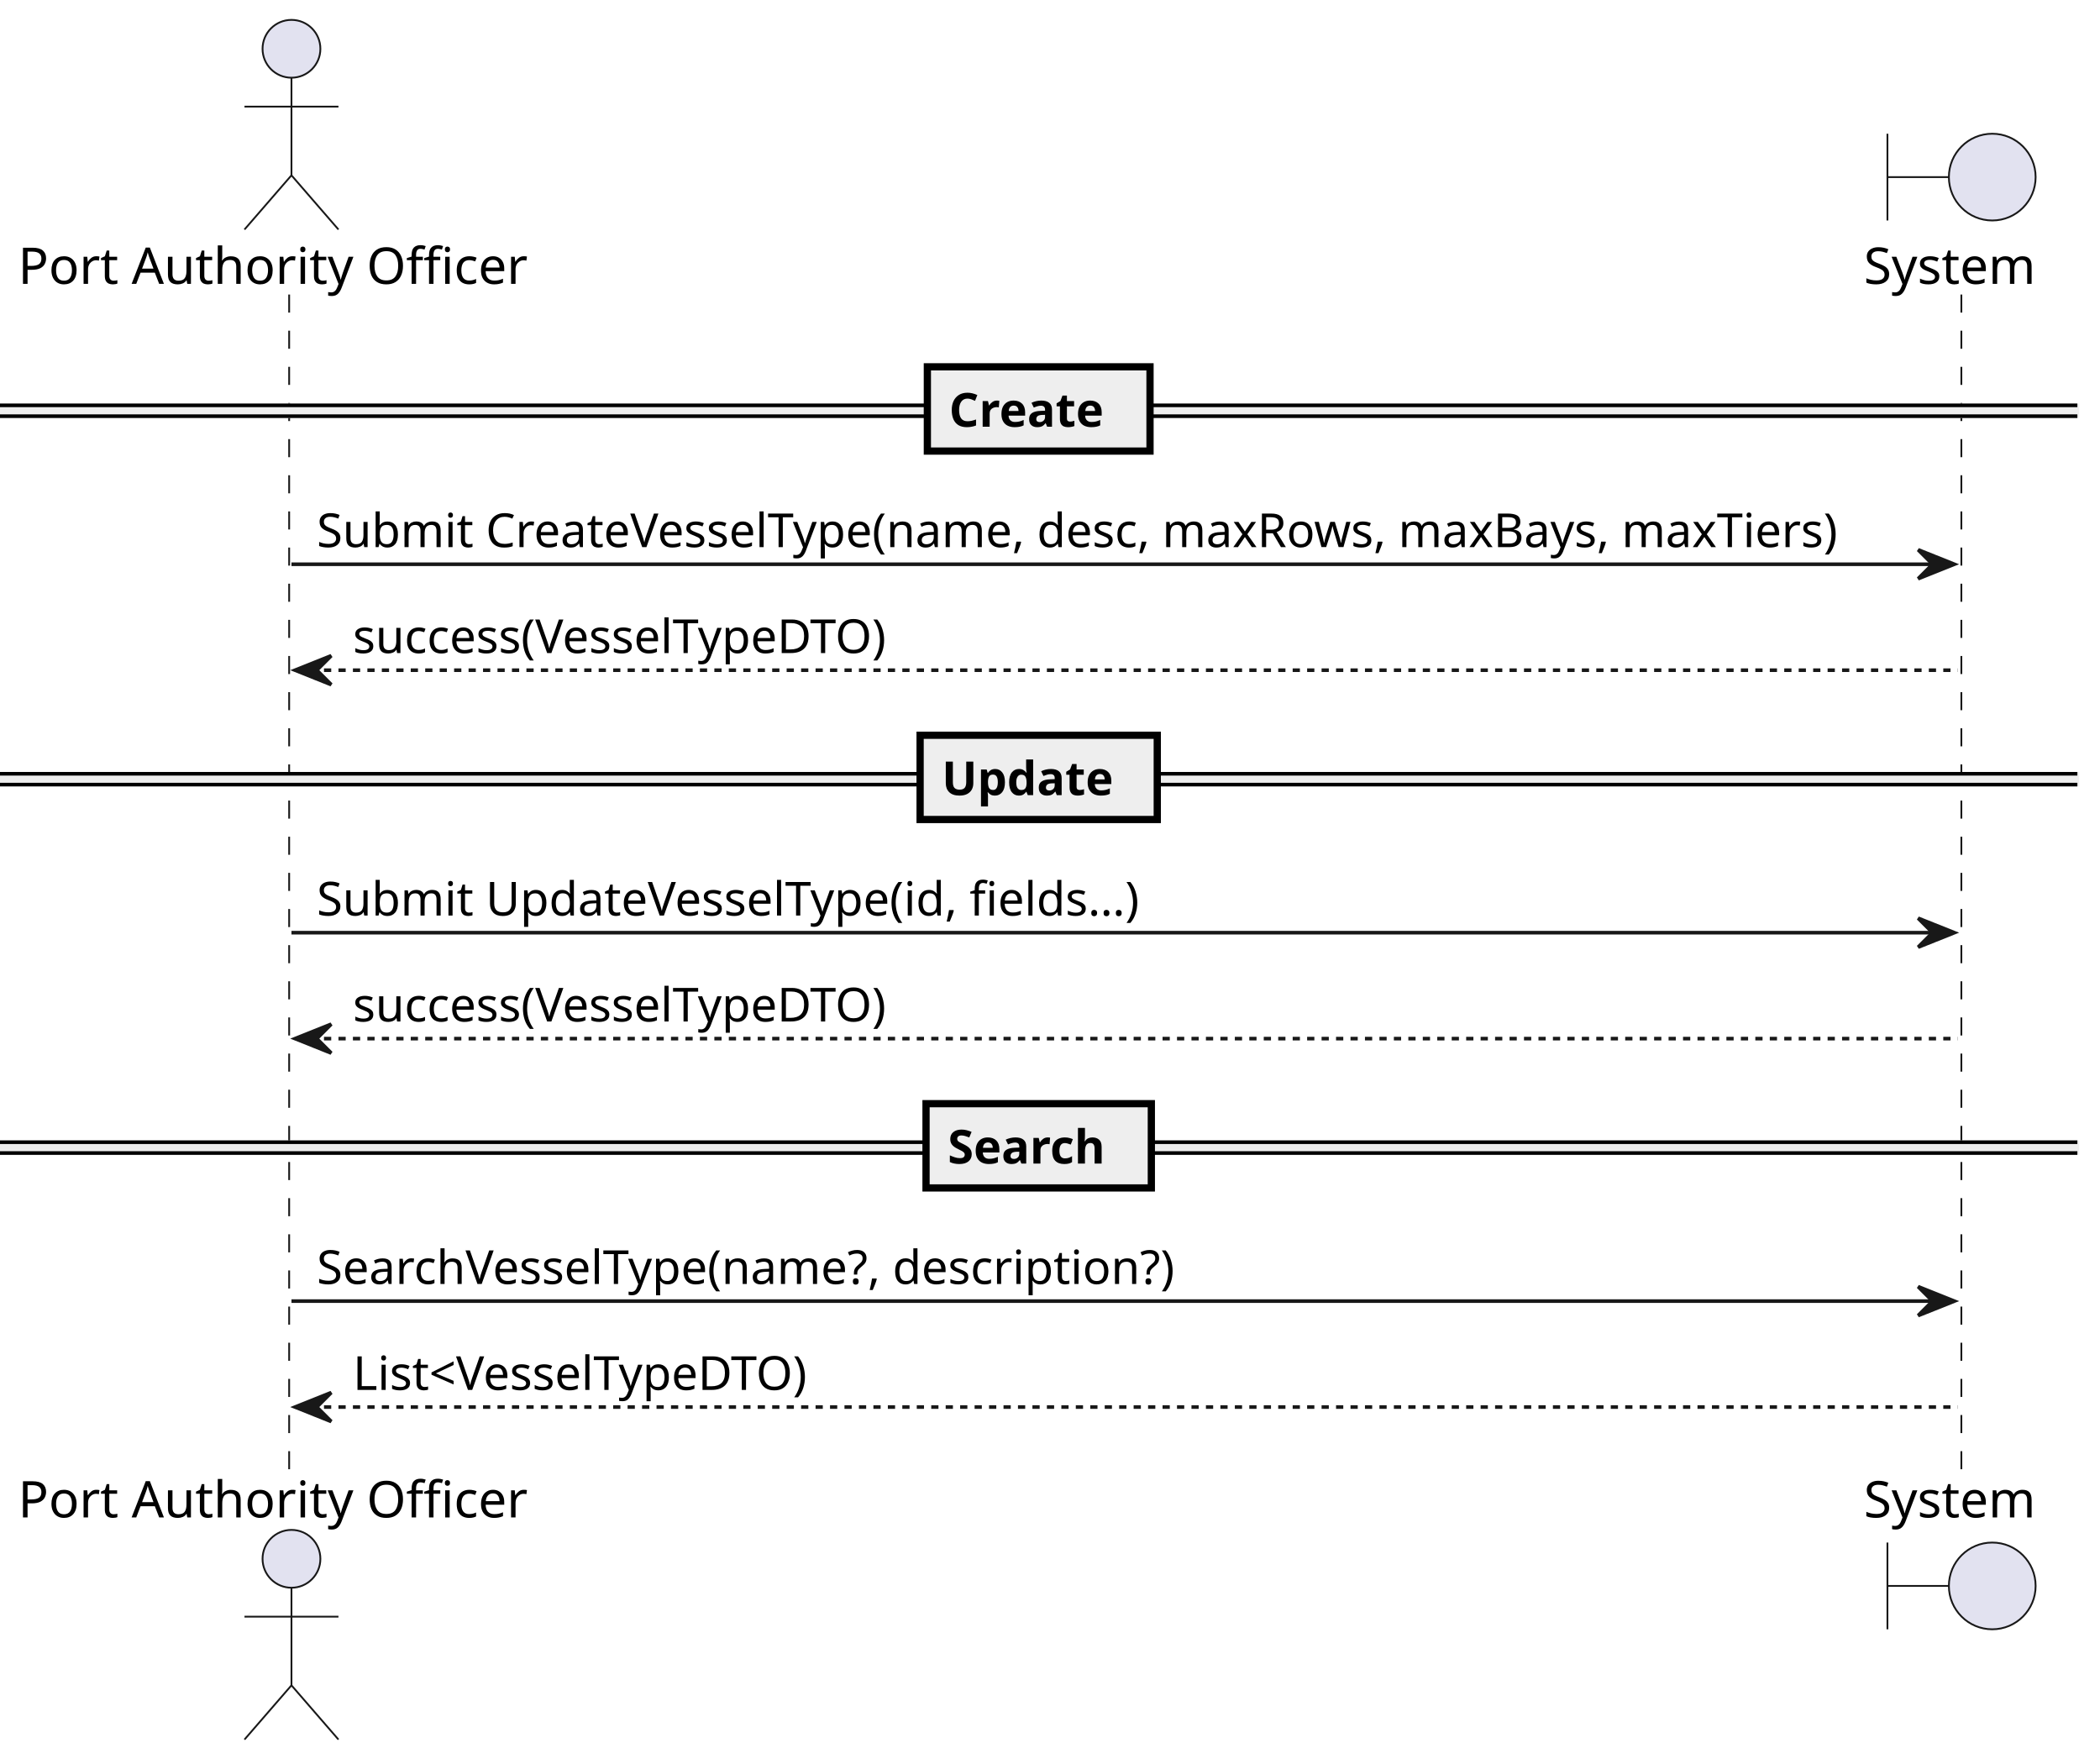
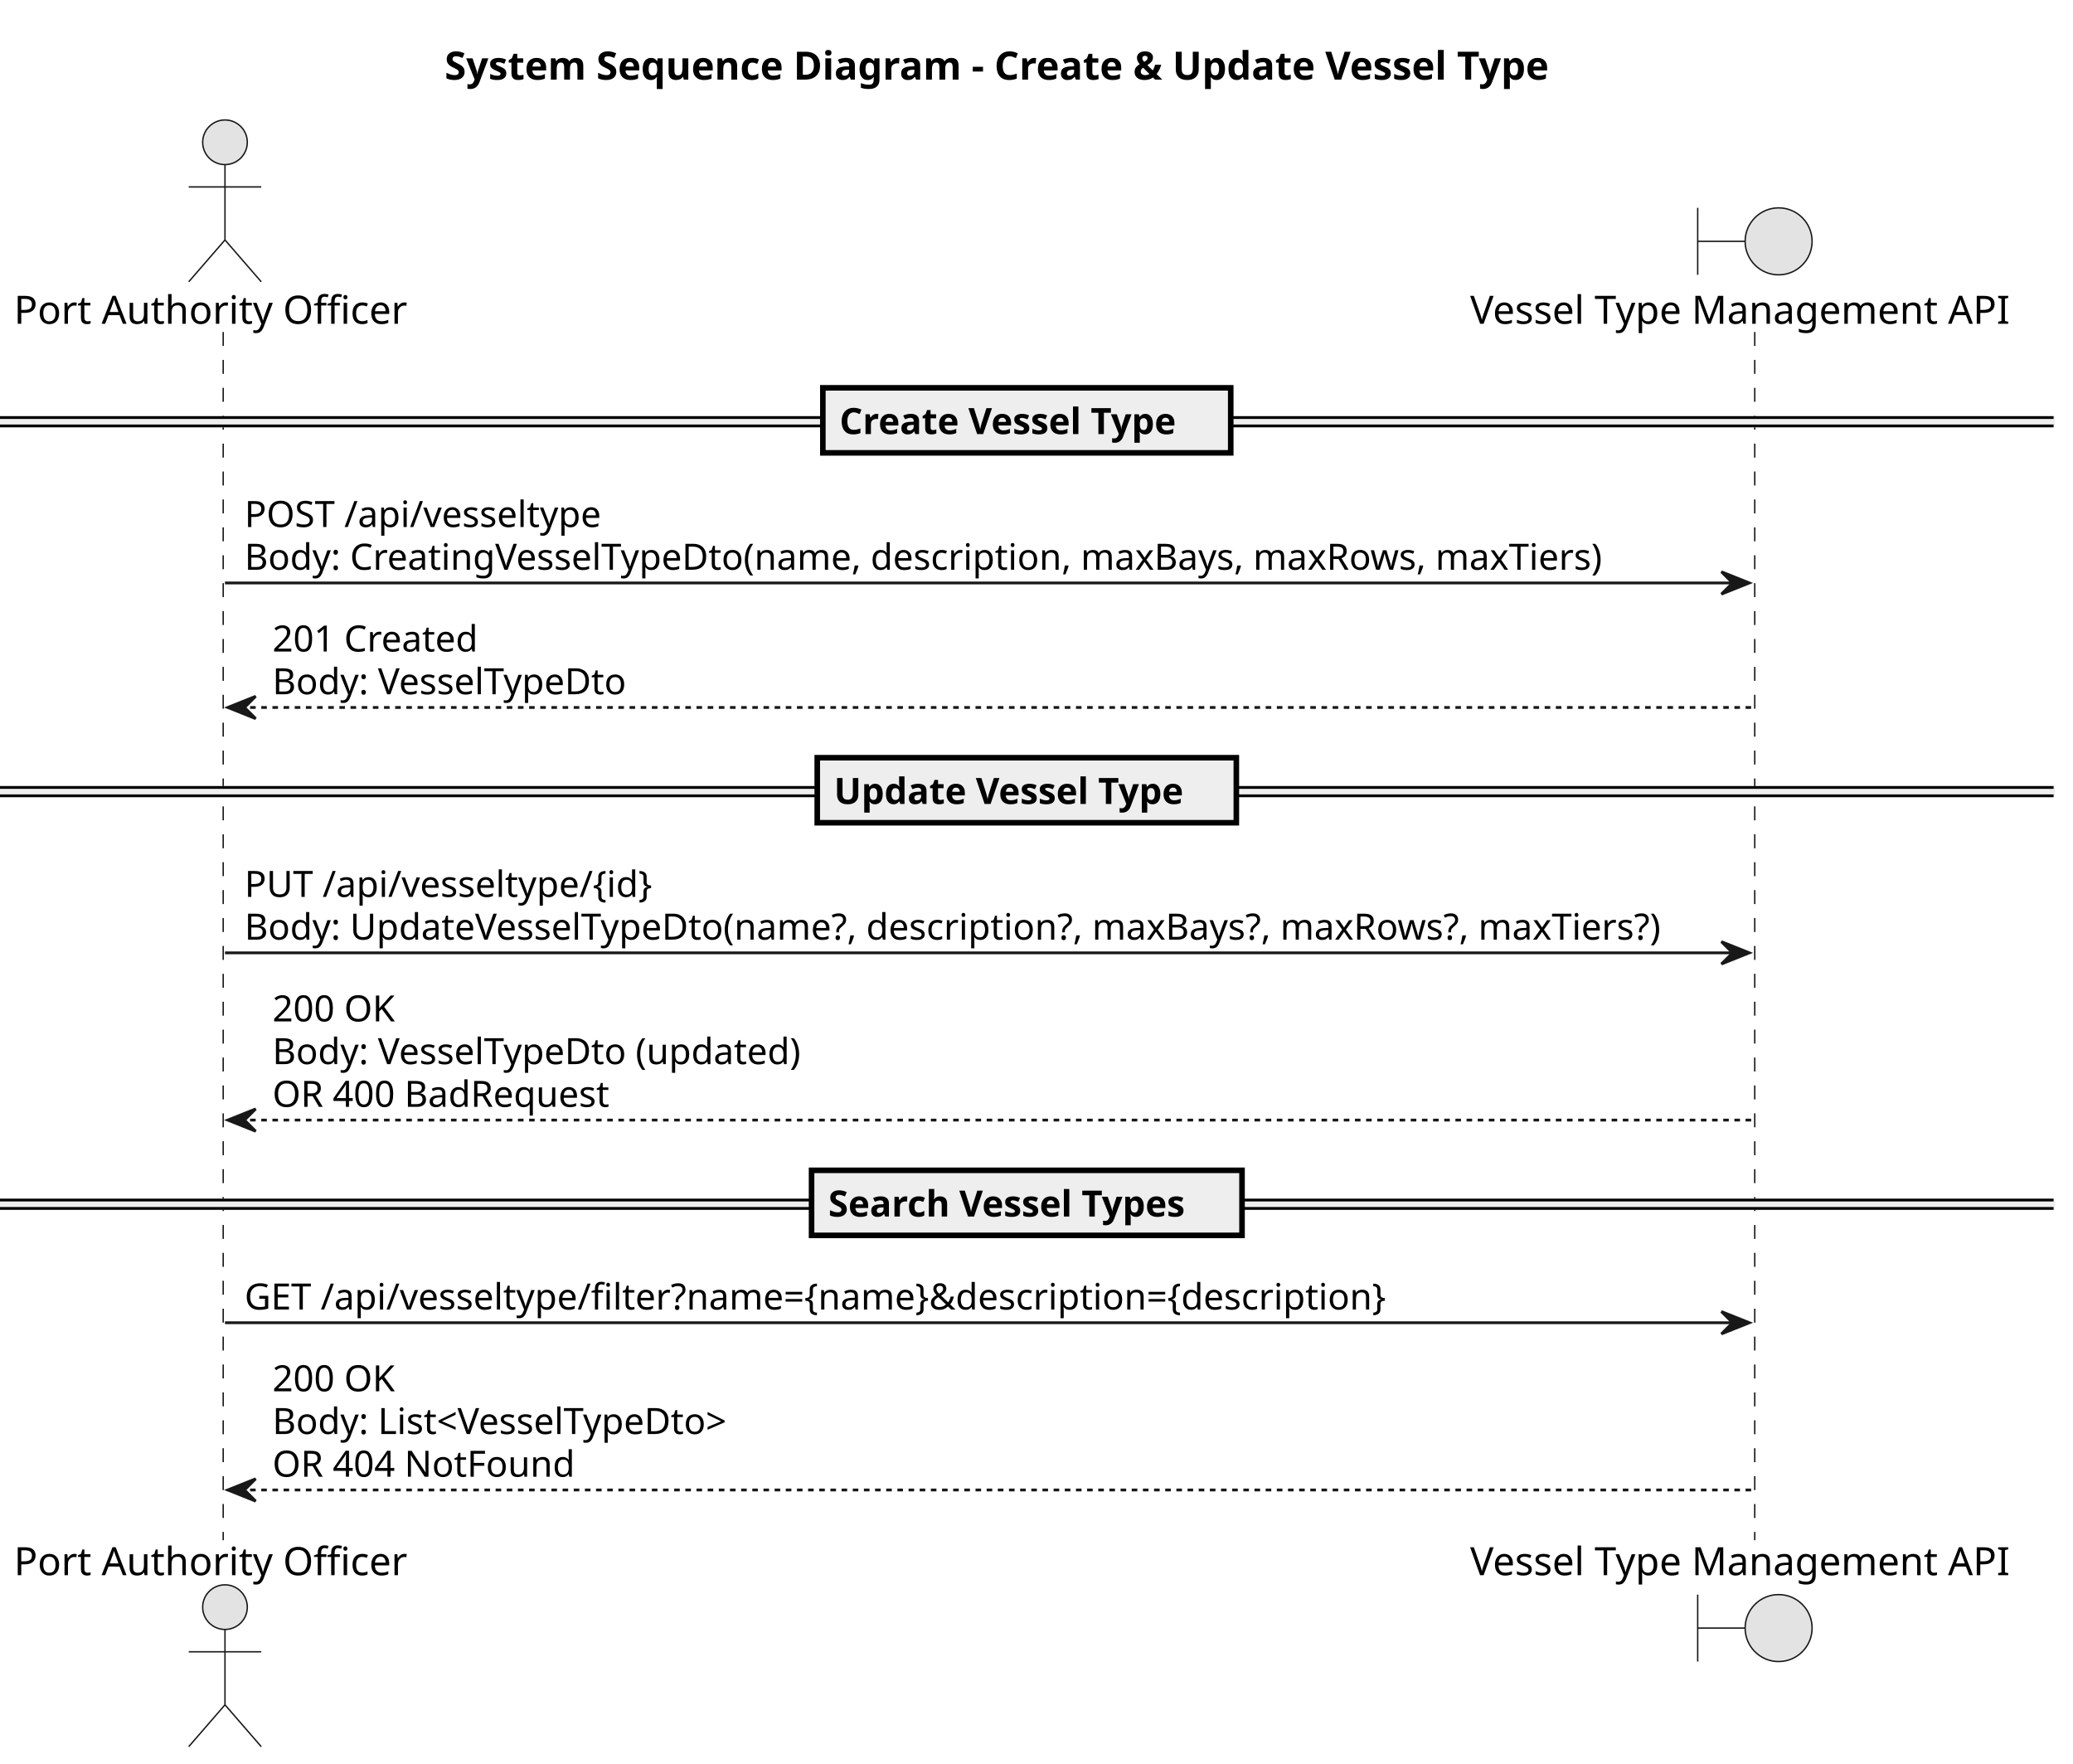
- <svg xmlns="http://www.w3.org/2000/svg" contentStyleType="text/css" data-diagram-type="SEQUENCE" height="488px" preserveAspectRatio="none" style="width:581px;height:488px;background:#FFFFFF;" version="1.1" viewBox="0 0 581 488" width="581px" zoomAndPan="magnify">
+ <svg xmlns="http://www.w3.org/2000/svg" contentStyleType="text/css" data-diagram-type="SEQUENCE" height="632px" preserveAspectRatio="none" style="width:743px;height:632px;background:#FFFFFF;" version="1.1" viewBox="0 0 743 632" width="743px" zoomAndPan="magnify">
  <defs />
  <g>
+     <text fill="#000000" font-family="sans-serif" font-size="14" font-weight="bold" lengthAdjust="spacing" textLength="416.315" x="159.362" y="28.535">System Sequence Diagram - Create &amp; Update Vessel Type</text>
    <g>
-       <rect fill="#000000" fill-opacity="0" height="325.795" width="8" x="76.639" y="81.488" />
-       <line style="stroke:#181818;stroke-width:0.5;stroke-dasharray:5,5;" x1="80" x2="80" y1="81.488" y2="407.283" />
+       <rect fill="#000000" fill-opacity="0" height="432.969" width="8" x="76.639" y="118.977" />
+       <line style="stroke:#181818;stroke-width:0.5;stroke-dasharray:5,5;" x1="80" x2="80" y1="118.977" y2="551.945" />
    </g>
    <g>
-       <rect fill="#000000" fill-opacity="0" height="325.795" width="8" x="538.69" y="81.488" />
-       <line style="stroke:#181818;stroke-width:0.5;stroke-dasharray:5,5;" x1="542.642" x2="542.642" y1="81.488" y2="407.283" />
+       <rect fill="#000000" fill-opacity="0" height="432.969" width="8" x="624.987" y="118.977" />
+       <line style="stroke:#181818;stroke-width:0.5;stroke-dasharray:5,5;" x1="628.934" x2="628.934" y1="118.977" y2="551.945" />
    </g>
    <g class="participant participant-head" data-participant="Officer">
-       <text fill="#000000" font-family="sans-serif" font-size="14" lengthAdjust="spacing" textLength="145.277" x="5" y="78.535">Port Authority Officer</text>
-       <ellipse cx="80.639" cy="13.5" fill="#E2E2F0" rx="8" ry="8" style="stroke:#181818;stroke-width:0.5;" />
-       <path d="M80.639,21.5 L80.639,48.5 M67.639,29.5 L93.639,29.5 M80.639,48.5 L67.639,63.5 M80.639,48.5 L93.639,63.5" fill="none" style="stroke:#181818;stroke-width:0.5;" />
+       <text fill="#000000" font-family="sans-serif" font-size="14" lengthAdjust="spacing" textLength="145.277" x="5" y="116.023">Port Authority Officer</text>
+       <ellipse cx="80.639" cy="50.988" fill="#E3E3E3" rx="8" ry="8" style="stroke:#181818;stroke-width:0.5;" />
+       <path d="M80.639,58.988 L80.639,85.988 M67.639,66.988 L93.639,66.988 M80.639,85.988 L67.639,100.988 M80.639,85.988 L93.639,100.988" fill="none" style="stroke:#181818;stroke-width:0.5;" />
    </g>
    <g class="participant participant-tail" data-participant="Officer">
-       <text fill="#000000" font-family="sans-serif" font-size="14" lengthAdjust="spacing" textLength="145.277" x="5" y="419.818">Port Authority Officer</text>
-       <ellipse cx="80.639" cy="431.272" fill="#E2E2F0" rx="8" ry="8" style="stroke:#181818;stroke-width:0.5;" />
-       <path d="M80.639,439.272 L80.639,466.272 M67.639,447.272 L93.639,447.272 M80.639,466.272 L67.639,481.272 M80.639,466.272 L93.639,481.272" fill="none" style="stroke:#181818;stroke-width:0.5;" />
+       <text fill="#000000" font-family="sans-serif" font-size="14" lengthAdjust="spacing" textLength="145.277" x="5" y="564.481">Port Authority Officer</text>
+       <ellipse cx="80.639" cy="575.934" fill="#E3E3E3" rx="8" ry="8" style="stroke:#181818;stroke-width:0.5;" />
+       <path d="M80.639,583.934 L80.639,610.934 M67.639,591.934 L93.639,591.934 M80.639,610.934 L67.639,625.934 M80.639,610.934 L93.639,625.934" fill="none" style="stroke:#181818;stroke-width:0.5;" />
    </g>
    <g class="participant participant-head" data-participant="System">
-       <text fill="#000000" font-family="sans-serif" font-size="14" lengthAdjust="spacing" textLength="48.098" x="515.642" y="78.535">System</text>
-       <path d="M522.19,37 L522.19,61 M522.19,49 L539.19,49" fill="none" style="stroke:#181818;stroke-width:0.5;" />
-       <ellipse cx="551.19" cy="49" fill="#E2E2F0" rx="12" ry="12" style="stroke:#181818;stroke-width:0.5;" />
+       <text fill="#000000" font-family="sans-serif" font-size="14" lengthAdjust="spacing" textLength="198.106" x="526.934" y="116.023">Vessel Type Management API</text>
+       <path d="M608.487,74.488 L608.487,98.488 M608.487,86.488 L625.487,86.488" fill="none" style="stroke:#181818;stroke-width:0.5;" />
+       <ellipse cx="637.487" cy="86.488" fill="#E3E3E3" rx="12" ry="12" style="stroke:#181818;stroke-width:0.5;" />
    </g>
    <g class="participant participant-tail" data-participant="System">
-       <text fill="#000000" font-family="sans-serif" font-size="14" lengthAdjust="spacing" textLength="48.098" x="515.642" y="419.818">System</text>
-       <path d="M522.19,426.772 L522.19,450.772 M522.19,438.772 L539.19,438.772" fill="none" style="stroke:#181818;stroke-width:0.5;" />
-       <ellipse cx="551.19" cy="438.772" fill="#E2E2F0" rx="12" ry="12" style="stroke:#181818;stroke-width:0.5;" />
+       <text fill="#000000" font-family="sans-serif" font-size="14" lengthAdjust="spacing" textLength="198.106" x="526.934" y="564.481">Vessel Type Management API</text>
+       <path d="M608.487,571.434 L608.487,595.434 M608.487,583.434 L625.487,583.434" fill="none" style="stroke:#181818;stroke-width:0.5;" />
+       <ellipse cx="637.487" cy="583.434" fill="#E3E3E3" rx="12" ry="12" style="stroke:#181818;stroke-width:0.5;" />
    </g>
-     <rect fill="#EEEEEE" height="3" style="stroke:#EEEEEE;stroke-width:1;" width="574.739" x="0" y="112.144" />
-     <line style="stroke:#000000;stroke-width:1;" x1="0" x2="574.739" y1="112.144" y2="112.144" />
-     <line style="stroke:#000000;stroke-width:1;" x1="0" x2="574.739" y1="115.144" y2="115.144" />
-     <rect fill="#EEEEEE" height="23.311" style="stroke:#000000;stroke-width:2;" width="61.601" x="256.569" y="101.488" />
-     <text fill="#000000" font-family="sans-serif" font-size="13" font-weight="bold" lengthAdjust="spacing" textLength="43.316" x="262.569" y="118.057">Create</text>
+     <rect fill="#EEEEEE" height="3" style="stroke:#EEEEEE;stroke-width:1;" width="736.04" x="0" y="149.632" />
+     <line style="stroke:#000000;stroke-width:1;" x1="0" x2="736.04" y1="149.632" y2="149.632" />
+     <line style="stroke:#000000;stroke-width:1;" x1="0" x2="736.04" y1="152.632" y2="152.632" />
+     <rect fill="#EEEEEE" height="23.311" style="stroke:#000000;stroke-width:2;" width="146.196" x="294.922" y="138.977" />
+     <text fill="#000000" font-family="sans-serif" font-size="13" font-weight="bold" lengthAdjust="spacing" textLength="127.912" x="300.922" y="155.545">Create Vessel Type</text>
    <g class="message" data-participant-1="Officer" data-participant-2="System">
-       <polygon fill="#181818" points="530.69,152.109,540.69,156.109,530.69,160.109,534.69,156.109" style="stroke:#181818;stroke-width:1;" />
-       <line style="stroke:#181818;stroke-width:1;" x1="80.639" x2="536.69" y1="156.109" y2="156.109" />
-       <text fill="#000000" font-family="sans-serif" font-size="13" lengthAdjust="spacing" textLength="438.052" x="87.639" y="151.367">Submit CreateVesselType(name, desc, maxRows, maxBays, maxTiers)</text>
+       <polygon fill="#181818" points="616.987,204.908,626.987,208.908,616.987,212.908,620.987,208.908" style="stroke:#181818;stroke-width:1;" />
+       <line style="stroke:#181818;stroke-width:1;" x1="80.639" x2="622.987" y1="208.908" y2="208.908" />
+       <text fill="#000000" font-family="sans-serif" font-size="13" lengthAdjust="spacing" textLength="134.678" x="87.639" y="188.856">POST /api/vesseltype</text>
+       <text fill="#000000" font-family="sans-serif" font-size="13" lengthAdjust="spacing" textLength="505.8" x="87.639" y="204.166">Body: CreatingVesselTypeDto(name, description, maxBays, maxRows, maxTiers)</text>
    </g>
    <g class="message" data-participant-1="System" data-participant-2="Officer">
-       <polygon fill="#181818" points="91.639,181.42,81.639,185.42,91.639,189.42,87.639,185.42" style="stroke:#181818;stroke-width:1;" />
-       <line style="stroke:#181818;stroke-width:1;stroke-dasharray:2,2;" x1="85.639" x2="541.69" y1="185.42" y2="185.42" />
-       <text fill="#000000" font-family="sans-serif" font-size="13" lengthAdjust="spacing" textLength="155.454" x="97.639" y="180.678">success(VesselTypeDTO)</text>
+       <polygon fill="#181818" points="91.639,249.529,81.639,253.529,91.639,257.529,87.639,253.529" style="stroke:#181818;stroke-width:1;" />
+       <line style="stroke:#181818;stroke-width:1;stroke-dasharray:2,2;" x1="85.639" x2="627.987" y1="253.529" y2="253.529" />
+       <text fill="#000000" font-family="sans-serif" font-size="13" lengthAdjust="spacing" textLength="77.797" x="97.639" y="233.477">201 Created</text>
+       <text fill="#000000" font-family="sans-serif" font-size="13" lengthAdjust="spacing" textLength="131.682" x="97.639" y="248.787">Body: VesselTypeDto</text>
    </g>
-     <rect fill="#EEEEEE" height="3" style="stroke:#EEEEEE;stroke-width:1;" width="574.739" x="0" y="214.075" />
-     <line style="stroke:#000000;stroke-width:1;" x1="0" x2="574.739" y1="214.075" y2="214.075" />
-     <line style="stroke:#000000;stroke-width:1;" x1="0" x2="574.739" y1="217.075" y2="217.075" />
-     <rect fill="#EEEEEE" height="23.311" style="stroke:#000000;stroke-width:2;" width="65.613" x="254.563" y="203.42" />
-     <text fill="#000000" font-family="sans-serif" font-size="13" font-weight="bold" lengthAdjust="spacing" textLength="47.328" x="260.563" y="219.988">Update</text>
+     <rect fill="#EEEEEE" height="3" style="stroke:#EEEEEE;stroke-width:1;" width="736.04" x="0" y="282.185" />
+     <line style="stroke:#000000;stroke-width:1;" x1="0" x2="736.04" y1="282.185" y2="282.185" />
+     <line style="stroke:#000000;stroke-width:1;" x1="0" x2="736.04" y1="285.185" y2="285.185" />
+     <rect fill="#EEEEEE" height="23.311" style="stroke:#000000;stroke-width:2;" width="150.208" x="292.916" y="271.529" />
+     <text fill="#000000" font-family="sans-serif" font-size="13" font-weight="bold" lengthAdjust="spacing" textLength="131.923" x="298.916" y="288.098">Update Vessel Type</text>
    <g class="message" data-participant-1="Officer" data-participant-2="System">
-       <polygon fill="#181818" points="530.69,254.041,540.69,258.041,530.69,262.041,534.69,258.041" style="stroke:#181818;stroke-width:1;" />
-       <line style="stroke:#181818;stroke-width:1;" x1="80.639" x2="536.69" y1="258.041" y2="258.041" />
-       <text fill="#000000" font-family="sans-serif" font-size="13" lengthAdjust="spacing" textLength="239.18" x="87.639" y="253.299">Submit UpdateVesselType(id, fields…)</text>
+       <polygon fill="#181818" points="616.987,337.461,626.987,341.461,616.987,345.461,620.987,341.461" style="stroke:#181818;stroke-width:1;" />
+       <line style="stroke:#181818;stroke-width:1;" x1="80.639" x2="622.987" y1="341.461" y2="341.461" />
+       <text fill="#000000" font-family="sans-serif" font-size="13" lengthAdjust="spacing" textLength="153.797" x="87.639" y="321.408">PUT /api/vesseltype/{id}</text>
+       <text fill="#000000" font-family="sans-serif" font-size="13" lengthAdjust="spacing" textLength="524.348" x="87.639" y="336.719">Body: UpdateVesselTypeDto(name?, description?, maxBays?, maxRows?, maxTiers?)</text>
    </g>
    <g class="message" data-participant-1="System" data-participant-2="Officer">
-       <polygon fill="#181818" points="91.639,283.352,81.639,287.352,91.639,291.352,87.639,287.352" style="stroke:#181818;stroke-width:1;" />
-       <line style="stroke:#181818;stroke-width:1;stroke-dasharray:2,2;" x1="85.639" x2="541.69" y1="287.352" y2="287.352" />
-       <text fill="#000000" font-family="sans-serif" font-size="13" lengthAdjust="spacing" textLength="155.454" x="97.639" y="282.609">success(VesselTypeDTO)</text>
+       <polygon fill="#181818" points="91.639,397.393,81.639,401.393,91.639,405.393,87.639,401.393" style="stroke:#181818;stroke-width:1;" />
+       <line style="stroke:#181818;stroke-width:1;stroke-dasharray:2,2;" x1="85.639" x2="627.987" y1="401.393" y2="401.393" />
+       <text fill="#000000" font-family="sans-serif" font-size="13" lengthAdjust="spacing" textLength="47.36" x="97.639" y="366.029">200 OK</text>
+       <text fill="#000000" font-family="sans-serif" font-size="13" lengthAdjust="spacing" textLength="196.149" x="97.639" y="381.34">Body: VesselTypeDto (updated)</text>
+       <text fill="#000000" font-family="sans-serif" font-size="13" lengthAdjust="spacing" textLength="124.49" x="97.639" y="396.65">OR 400 BadRequest</text>
    </g>
-     <rect fill="#EEEEEE" height="3" style="stroke:#EEEEEE;stroke-width:1;" width="574.739" x="0" y="316.007" />
-     <line style="stroke:#000000;stroke-width:1;" x1="0" x2="574.739" y1="316.007" y2="316.007" />
-     <line style="stroke:#000000;stroke-width:1;" x1="0" x2="574.739" y1="319.007" y2="319.007" />
-     <rect fill="#EEEEEE" height="23.311" style="stroke:#000000;stroke-width:2;" width="62.337" x="256.201" y="305.352" />
-     <text fill="#000000" font-family="sans-serif" font-size="13" font-weight="bold" lengthAdjust="spacing" textLength="44.053" x="262.201" y="321.92">Search</text>
+     <rect fill="#EEEEEE" height="3" style="stroke:#EEEEEE;stroke-width:1;" width="736.04" x="0" y="430.048" />
+     <line style="stroke:#000000;stroke-width:1;" x1="0" x2="736.04" y1="430.048" y2="430.048" />
+     <line style="stroke:#000000;stroke-width:1;" x1="0" x2="736.04" y1="433.048" y2="433.048" />
+     <rect fill="#EEEEEE" height="23.311" style="stroke:#000000;stroke-width:2;" width="154.283" x="290.878" y="419.393" />
+     <text fill="#000000" font-family="sans-serif" font-size="13" font-weight="bold" lengthAdjust="spacing" textLength="135.999" x="296.878" y="435.961">Search Vessel Types</text>
    <g class="message" data-participant-1="Officer" data-participant-2="System">
-       <polygon fill="#181818" points="530.69,355.973,540.69,359.973,530.69,363.973,534.69,359.973" style="stroke:#181818;stroke-width:1;" />
-       <line style="stroke:#181818;stroke-width:1;" x1="80.639" x2="536.69" y1="359.973" y2="359.973" />
-       <text fill="#000000" font-family="sans-serif" font-size="13" lengthAdjust="spacing" textLength="244.823" x="87.639" y="355.231">SearchVesselType(name?, description?)</text>
+       <polygon fill="#181818" points="616.987,470.014,626.987,474.014,616.987,478.014,620.987,474.014" style="stroke:#181818;stroke-width:1;" />
+       <line style="stroke:#181818;stroke-width:1;" x1="80.639" x2="622.987" y1="474.014" y2="474.014" />
+       <text fill="#000000" font-family="sans-serif" font-size="13" lengthAdjust="spacing" textLength="426.036" x="87.639" y="469.272">GET /api/vesseltype/filter?name={name}&amp;description={description}</text>
    </g>
    <g class="message" data-participant-1="System" data-participant-2="Officer">
-       <polygon fill="#181818" points="91.639,385.283,81.639,389.283,91.639,393.283,87.639,389.283" style="stroke:#181818;stroke-width:1;" />
-       <line style="stroke:#181818;stroke-width:1;stroke-dasharray:2,2;" x1="85.639" x2="541.69" y1="389.283" y2="389.283" />
-       <text fill="#000000" font-family="sans-serif" font-size="13" lengthAdjust="spacing" textLength="135.231" x="97.639" y="384.541">List&lt;VesselTypeDTO)</text>
+       <polygon fill="#181818" points="91.639,529.945,81.639,533.945,91.639,537.945,87.639,533.945" style="stroke:#181818;stroke-width:1;" />
+       <line style="stroke:#181818;stroke-width:1;stroke-dasharray:2,2;" x1="85.639" x2="627.987" y1="533.945" y2="533.945" />
+       <text fill="#000000" font-family="sans-serif" font-size="13" lengthAdjust="spacing" textLength="47.36" x="97.639" y="498.582">200 OK</text>
+       <text fill="#000000" font-family="sans-serif" font-size="13" lengthAdjust="spacing" textLength="174.529" x="97.639" y="513.893">Body: List&lt;VesselTypeDto&gt;</text>
+       <text fill="#000000" font-family="sans-serif" font-size="13" lengthAdjust="spacing" textLength="112.931" x="97.639" y="529.203">OR 404 NotFound</text>
    </g>
  </g>
</svg>
